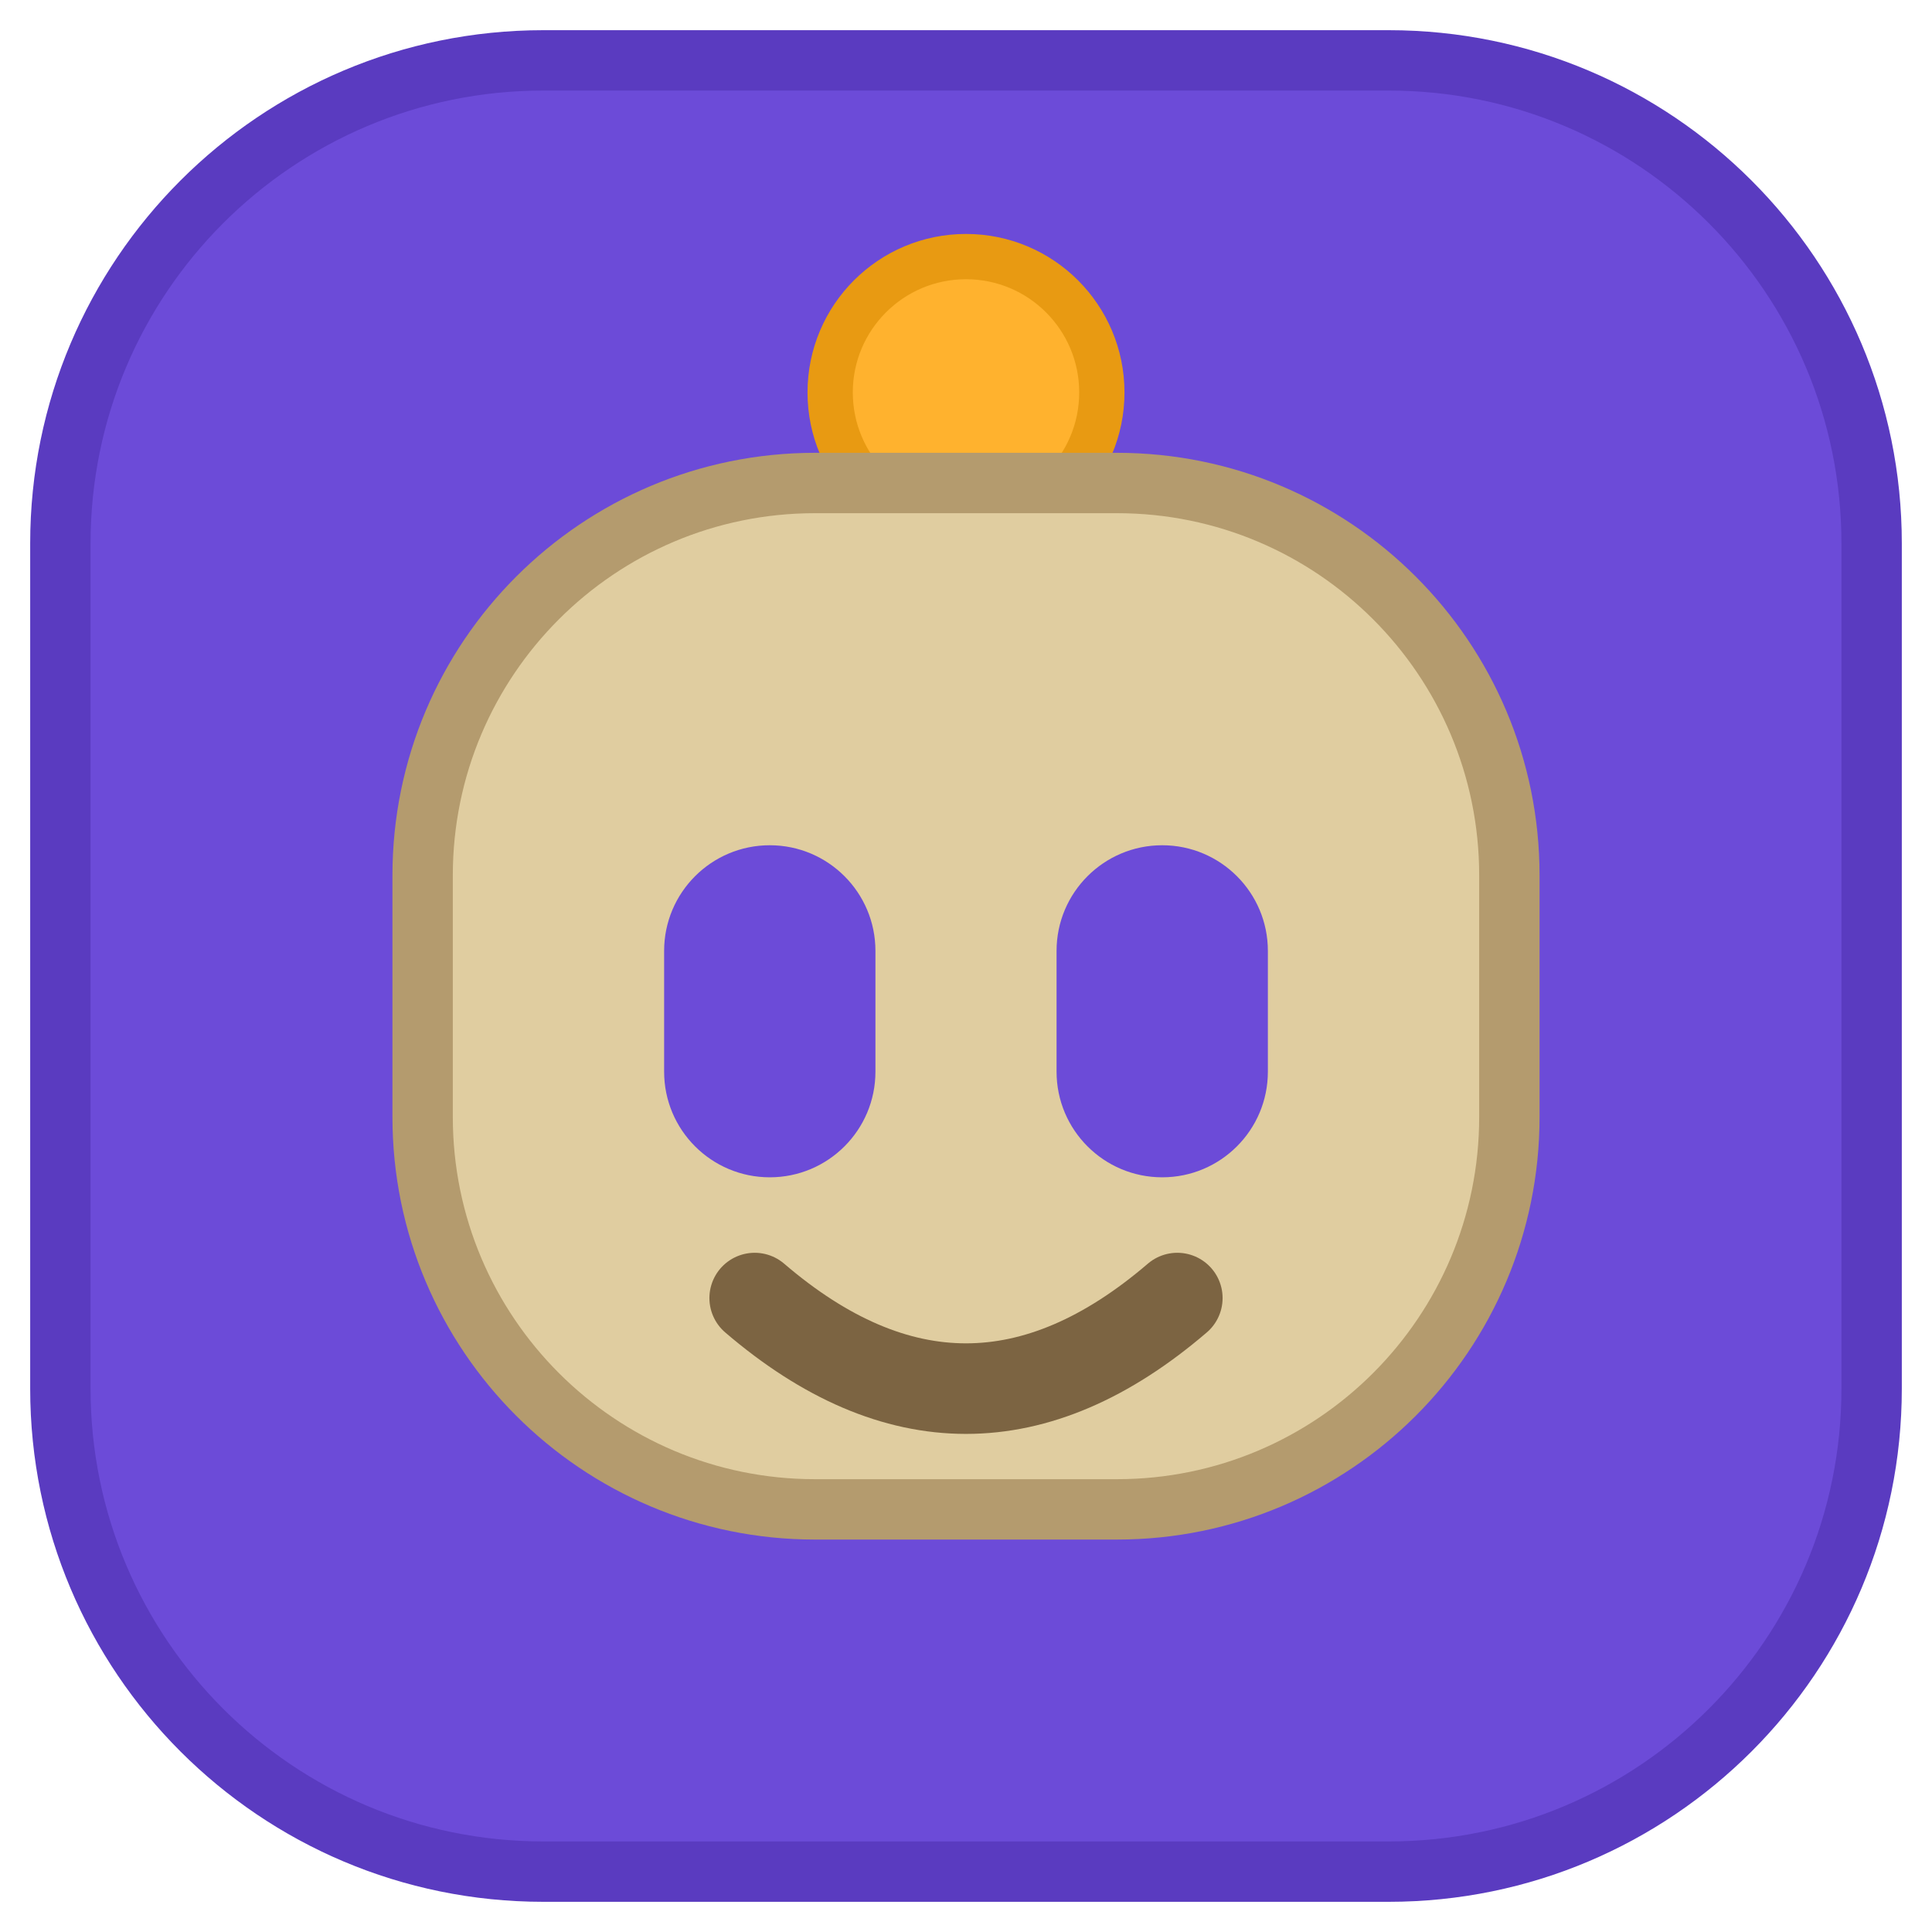
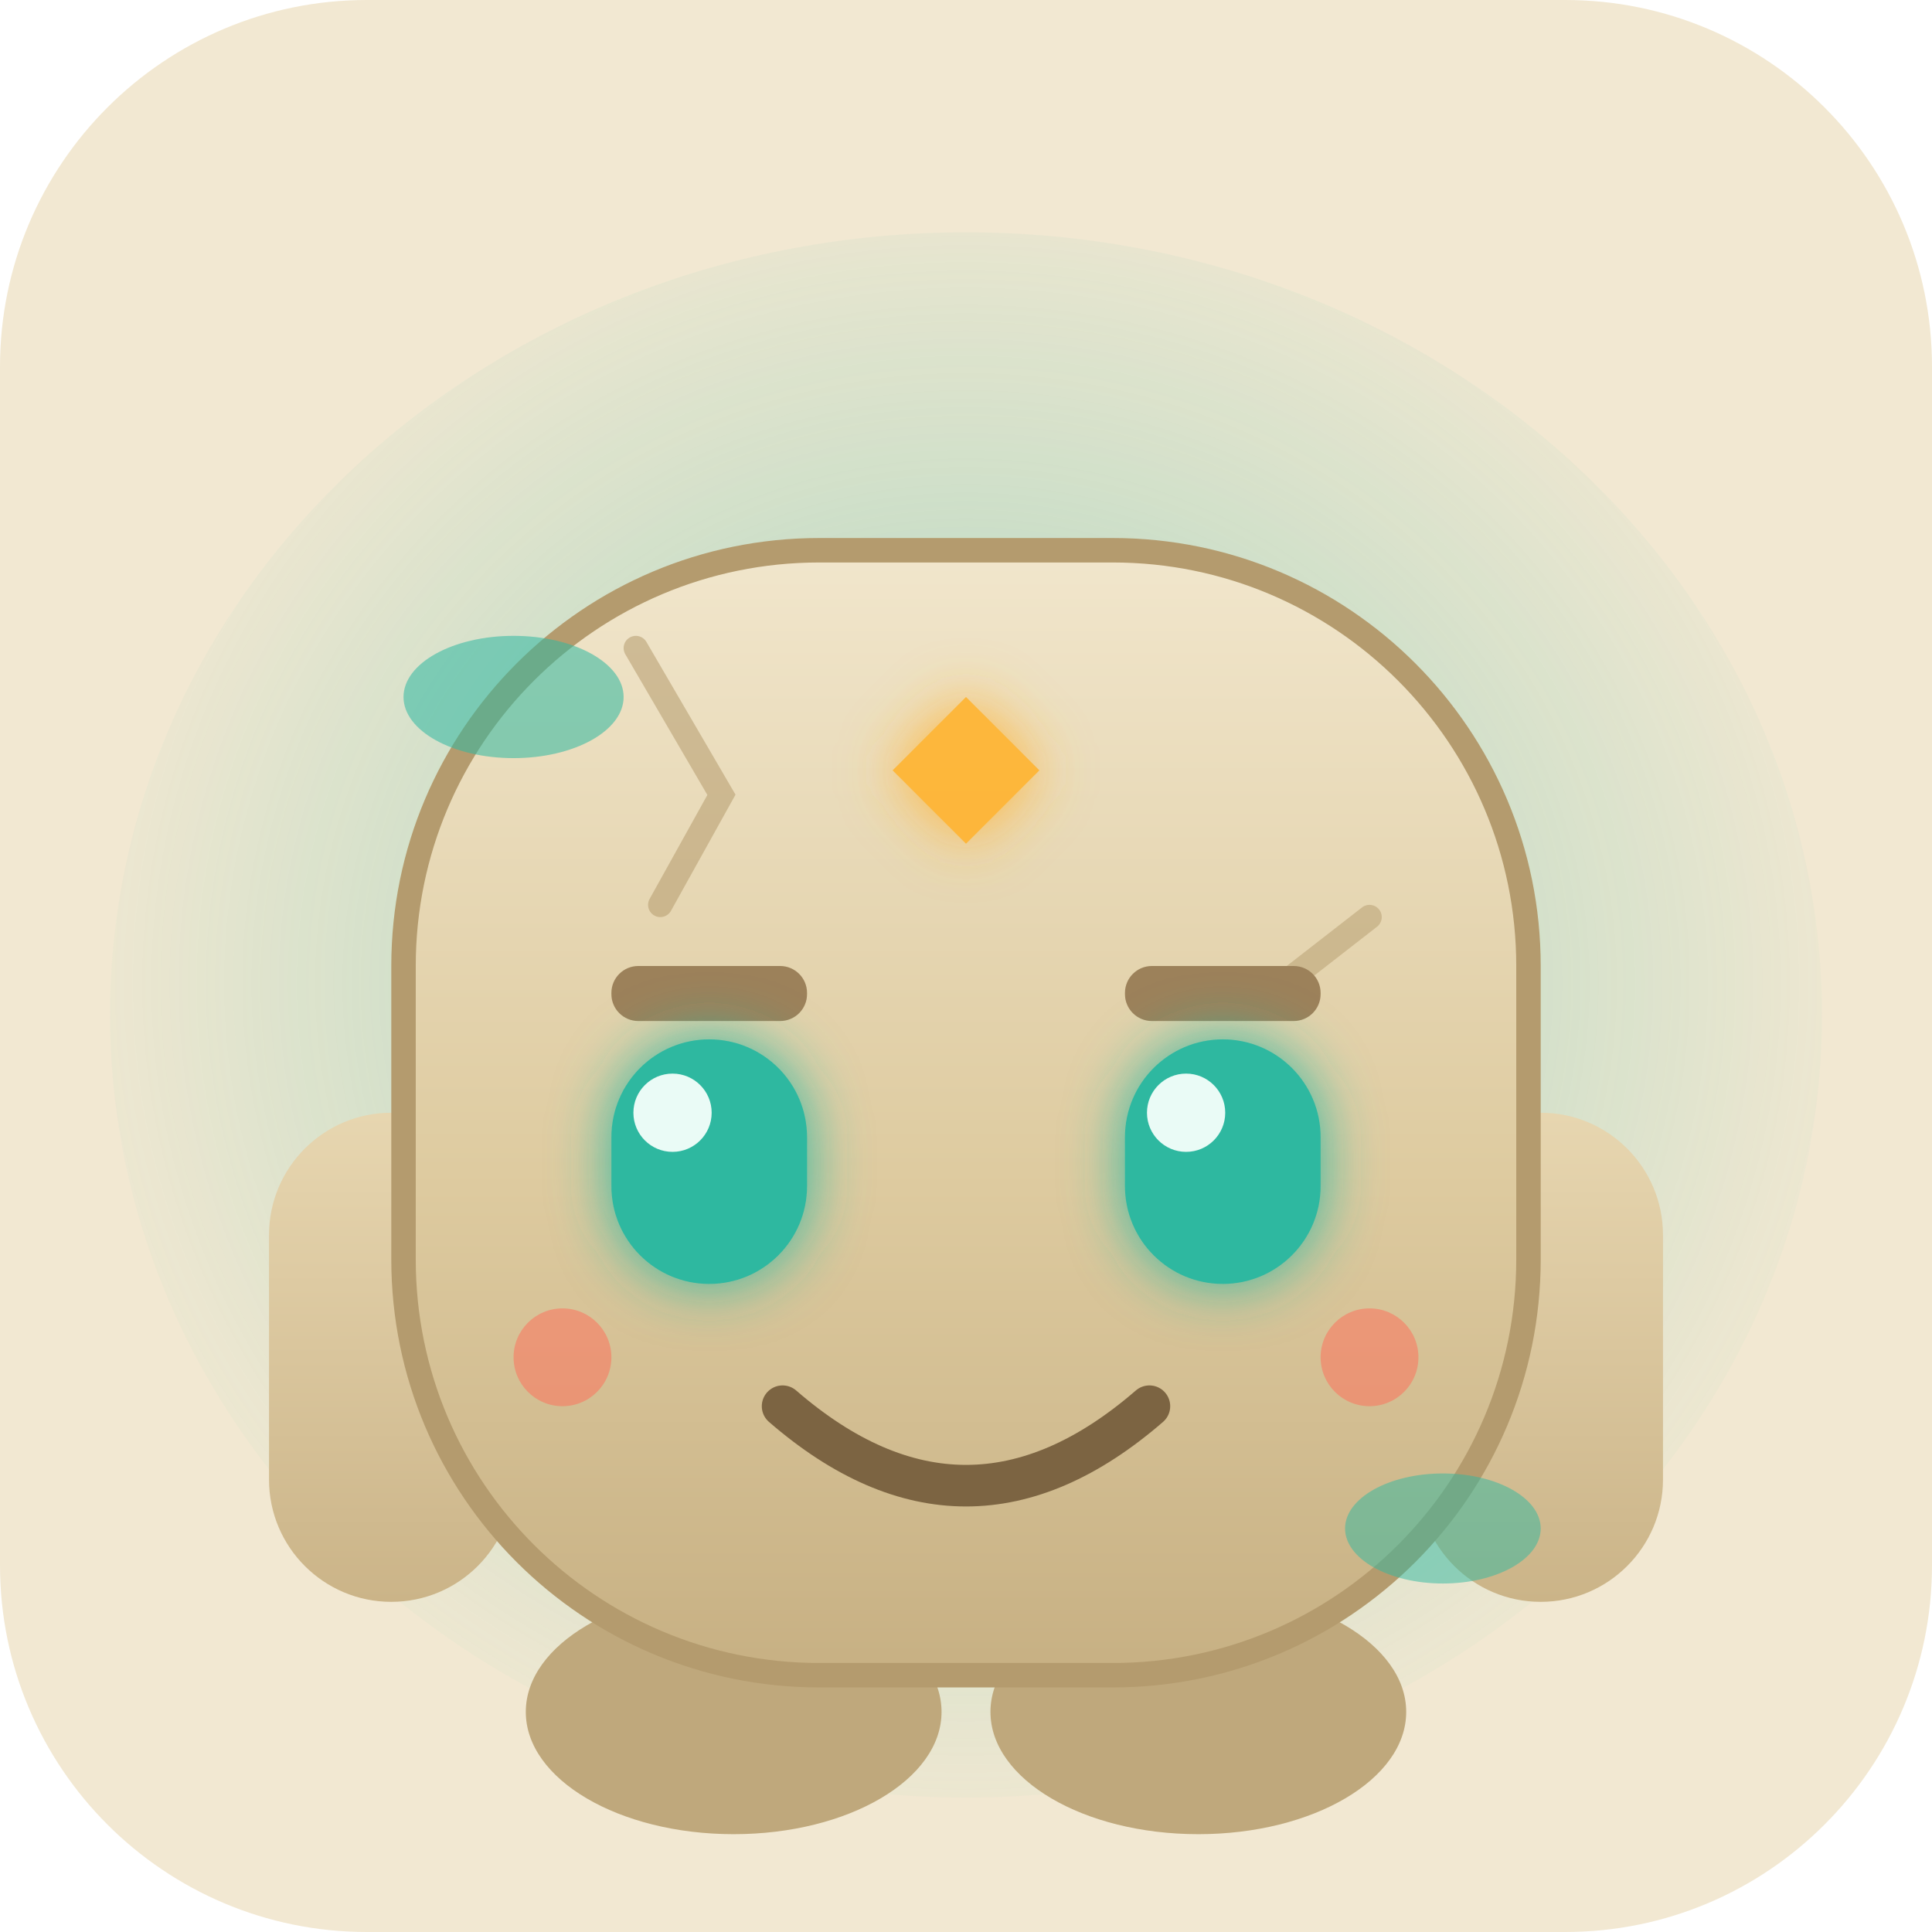
- <svg xmlns="http://www.w3.org/2000/svg" viewBox="0 0 64 64" role="img" aria-label="QuibbleStone">
-   <rect x="2" y="2" width="60" height="60" rx="16" fill="#6C4BD8" stroke="#5A3BC0" stroke-width="2" />
-   <circle cx="32" cy="13" r="4.5" fill="#FFB22E" stroke="#E89A12" stroke-width="1.5" />
-   <rect x="14" y="16" width="36" height="34" rx="13" fill="#E0CDA0" stroke="#B49B6E" stroke-width="2" />
-   <rect x="22" y="28" width="7" height="11" rx="3.5" fill="#6C4BD8" />
-   <rect x="35" y="28" width="7" height="11" rx="3.5" fill="#6C4BD8" />
-   <path d="M25 43 q7 6 14 0" stroke="#7C6442" stroke-width="3" fill="none" stroke-linecap="round" />
+ <svg xmlns="http://www.w3.org/2000/svg" viewBox="0 0 158 158" role="img" aria-label="QuibbleStone">
+   <defs>
+     <radialGradient id="qsAura" cx="50%" cy="48%" r="55%">
+       <stop offset="0%" stop-color="#FFB22E" stop-opacity=".55" />
+       <stop offset="45%" stop-color="#2FB8A0" stop-opacity=".22" />
+       <stop offset="100%" stop-color="#2FB8A0" stop-opacity="0" />
+     </radialGradient>
+     <linearGradient id="qsBody" x1="0" y1="0" x2="0" y2="1">
+       <stop offset="0%" stop-color="#F1E6CC" />
+       <stop offset="55%" stop-color="#DECBA0" />
+       <stop offset="100%" stop-color="#C7B083" />
+     </linearGradient>
+     <linearGradient id="qsArm" x1="0" y1="0" x2="0" y2="1">
+       <stop offset="0%" stop-color="#E7D6B0" />
+       <stop offset="100%" stop-color="#CBB488" />
+     </linearGradient>
+     <filter id="qsGlow" x="-60%" y="-60%" width="220%" height="220%">
+       <feGaussianBlur stdDeviation="2.4" result="b" />
+       <feMerge>
+         <feMergeNode in="b" />
+         <feMergeNode in="SourceGraphic" />
+       </feMerge>
+     </filter>
+   </defs>
+   <rect x="0" y="0" width="158" height="158" rx="30" fill="#F2E8D2" />
+   <g transform="translate(0,5)">
+     <ellipse cx="79" cy="78" rx="70" ry="64" fill="url(#qsAura)" />
+     <ellipse cx="60" cy="135" rx="17" ry="10" fill="#BFA87C" />
+     <ellipse cx="98" cy="135" rx="17" ry="10" fill="#BFA87C" />
+     <rect x="22" y="86" width="20" height="40" rx="10" fill="url(#qsArm)" />
+     <rect x="116" y="86" width="20" height="40" rx="10" fill="url(#qsArm)" />
+     <rect x="33" y="40" width="92" height="92" rx="34" fill="url(#qsBody)" stroke="#B49B6E" stroke-width="2" />
+     <path d="M52 48 l7 12 l-5 9" stroke="#B49B6E" stroke-width="2" fill="none" stroke-linecap="round" opacity="0.55" />
+     <path d="M112 70 l-9 7" stroke="#B49B6E" stroke-width="2" fill="none" stroke-linecap="round" opacity="0.5" />
+     <ellipse cx="42" cy="52" rx="9" ry="5" fill="#2FB8A0" opacity="0.55" />
+     <ellipse cx="118" cy="120" rx="8" ry="4.5" fill="#2FB8A0" opacity="0.5" />
+     <path d="M79 52 l6 6 l-6 6 l-6 -6 z" fill="#FFB22E" opacity="0.9" filter="url(#qsGlow)" />
+     <rect x="50" y="74" width="16" height="4.5" rx="2.2" fill="#9C815A" />
+     <rect x="92" y="74" width="16" height="4.5" rx="2.2" fill="#9C815A" />
+     <g filter="url(#qsGlow)">
+       <rect x="50" y="80" width="16" height="20" rx="8" fill="#2FB8A0" />
+       <rect x="92" y="80" width="16" height="20" rx="8" fill="#2FB8A0" />
+     </g>
+     <circle cx="55" cy="86" r="3.2" fill="#EAFBF6" />
+     <circle cx="97" cy="86" r="3.2" fill="#EAFBF6" />
+     <circle cx="46" cy="106" r="4" fill="#FF6B57" opacity="0.5" />
+     <circle cx="112" cy="106" r="4" fill="#FF6B57" opacity="0.5" />
+     <path d="M64 110 q15 13 30 0" stroke="#7C6442" stroke-width="3.4" fill="none" stroke-linecap="round" />
+   </g>
</svg>
